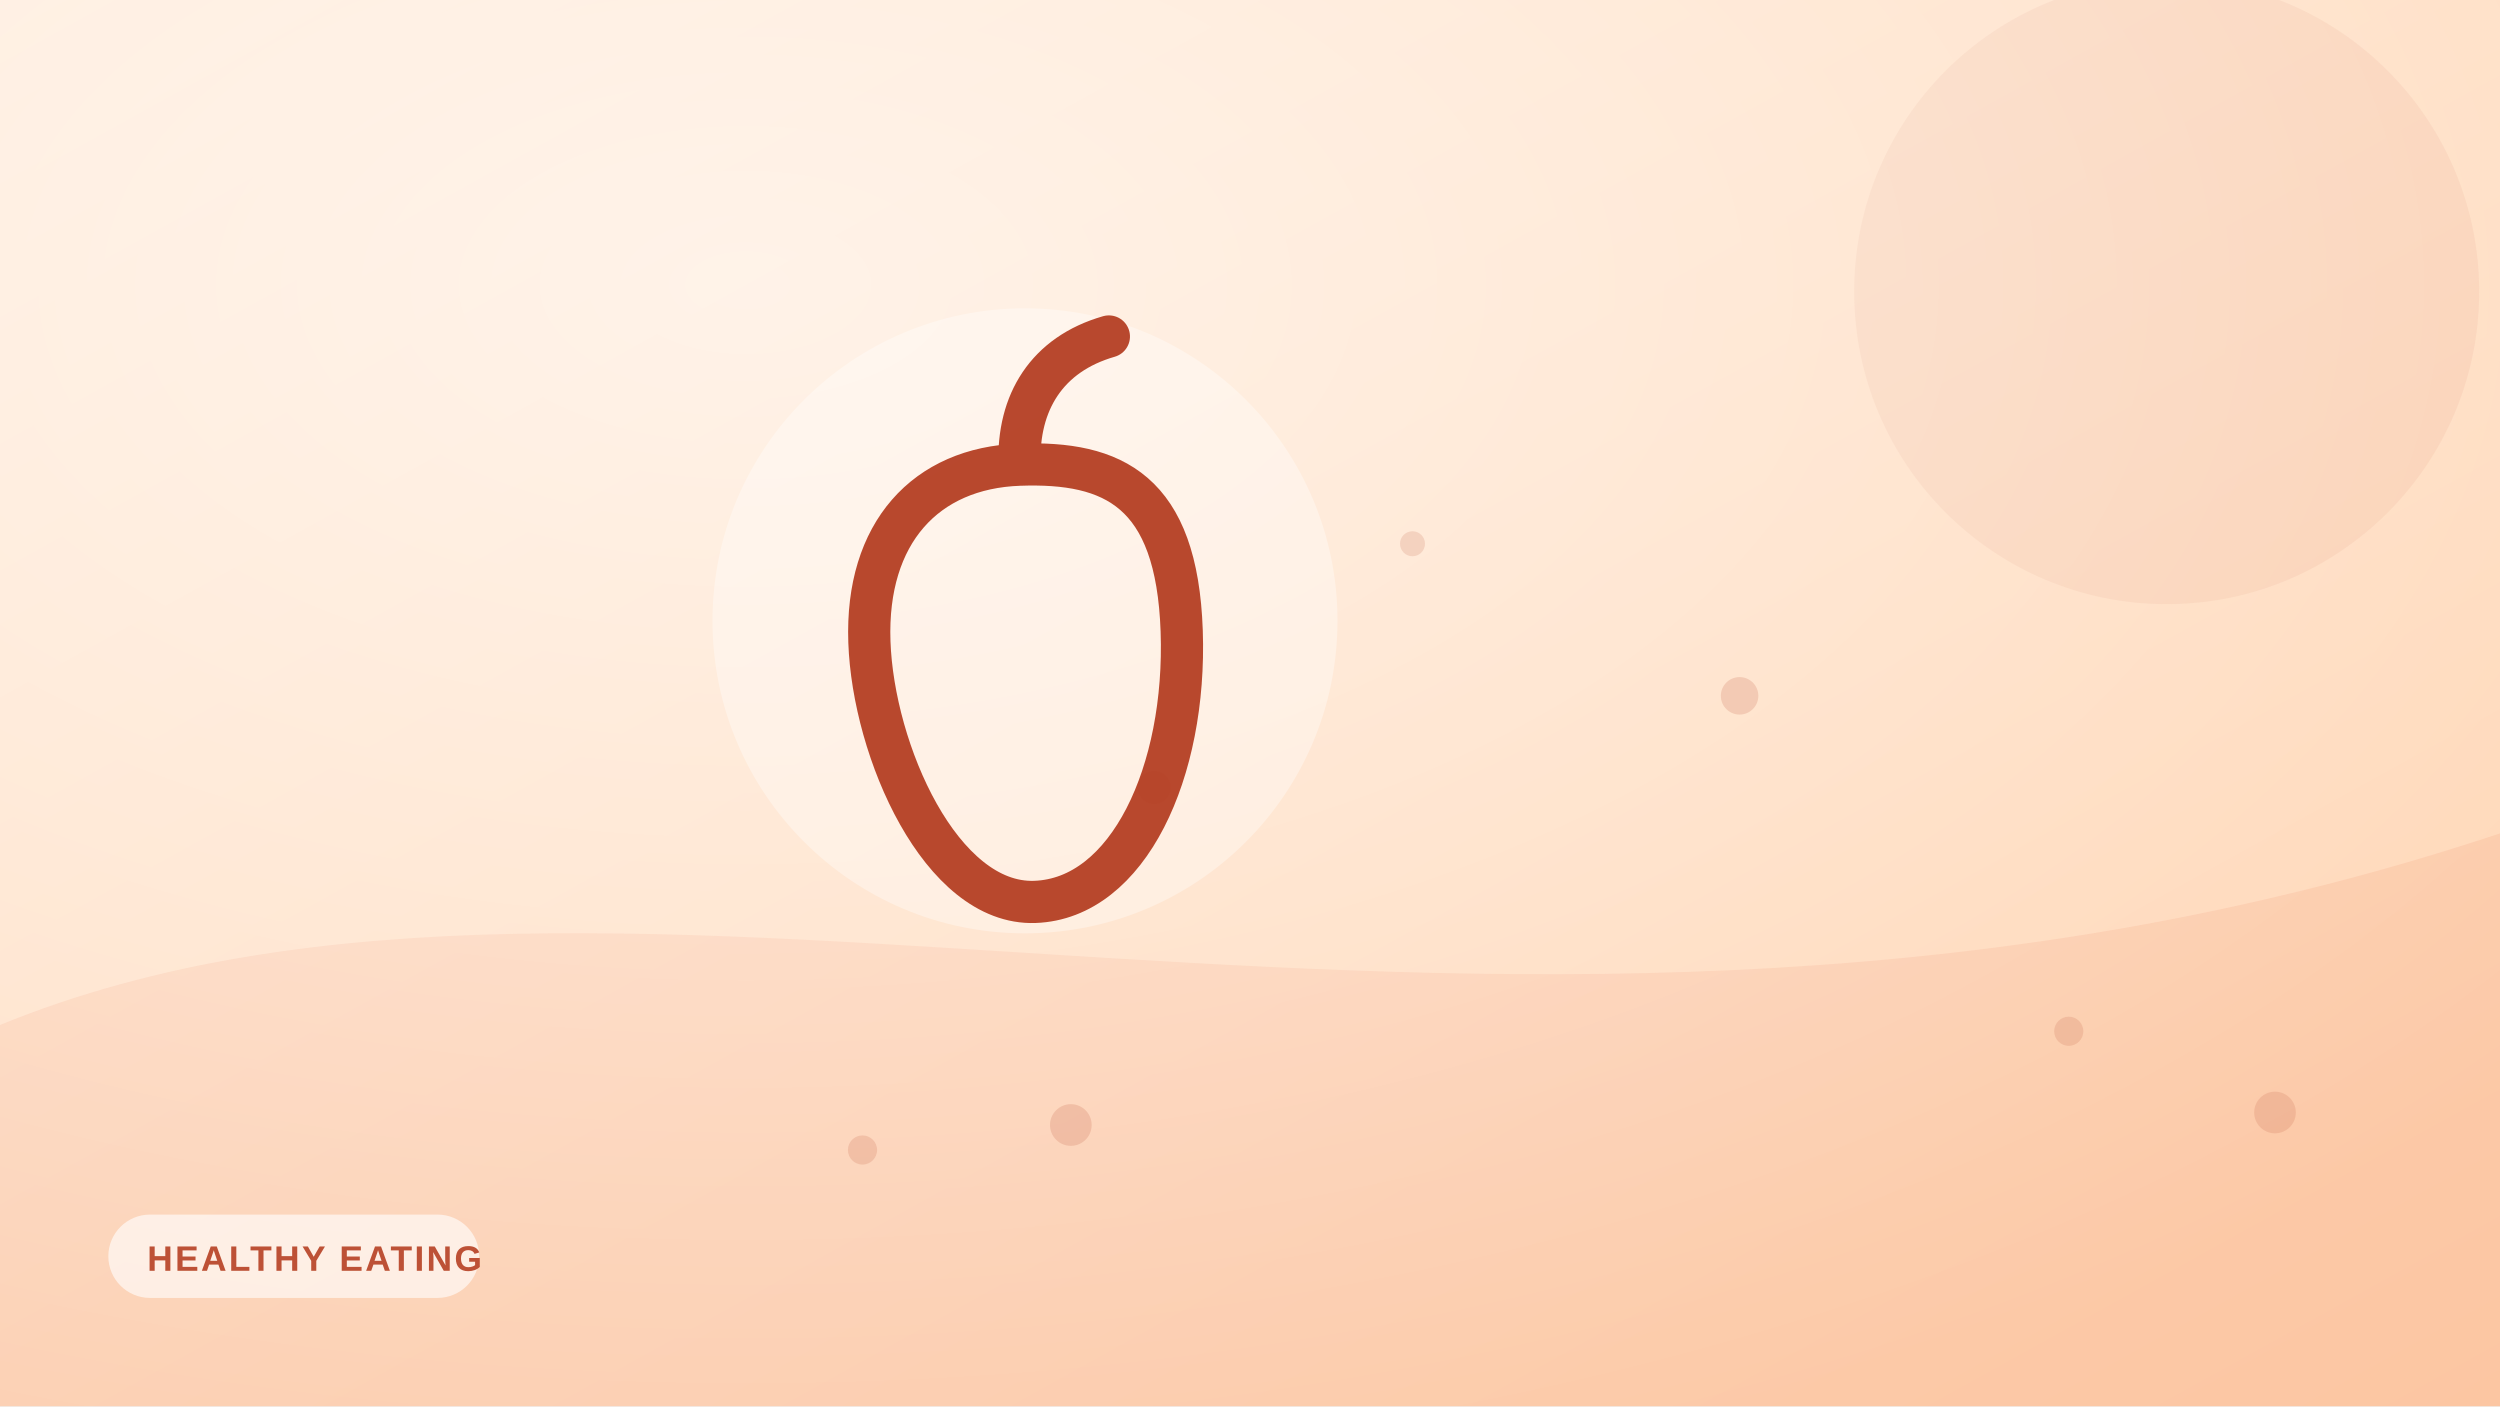
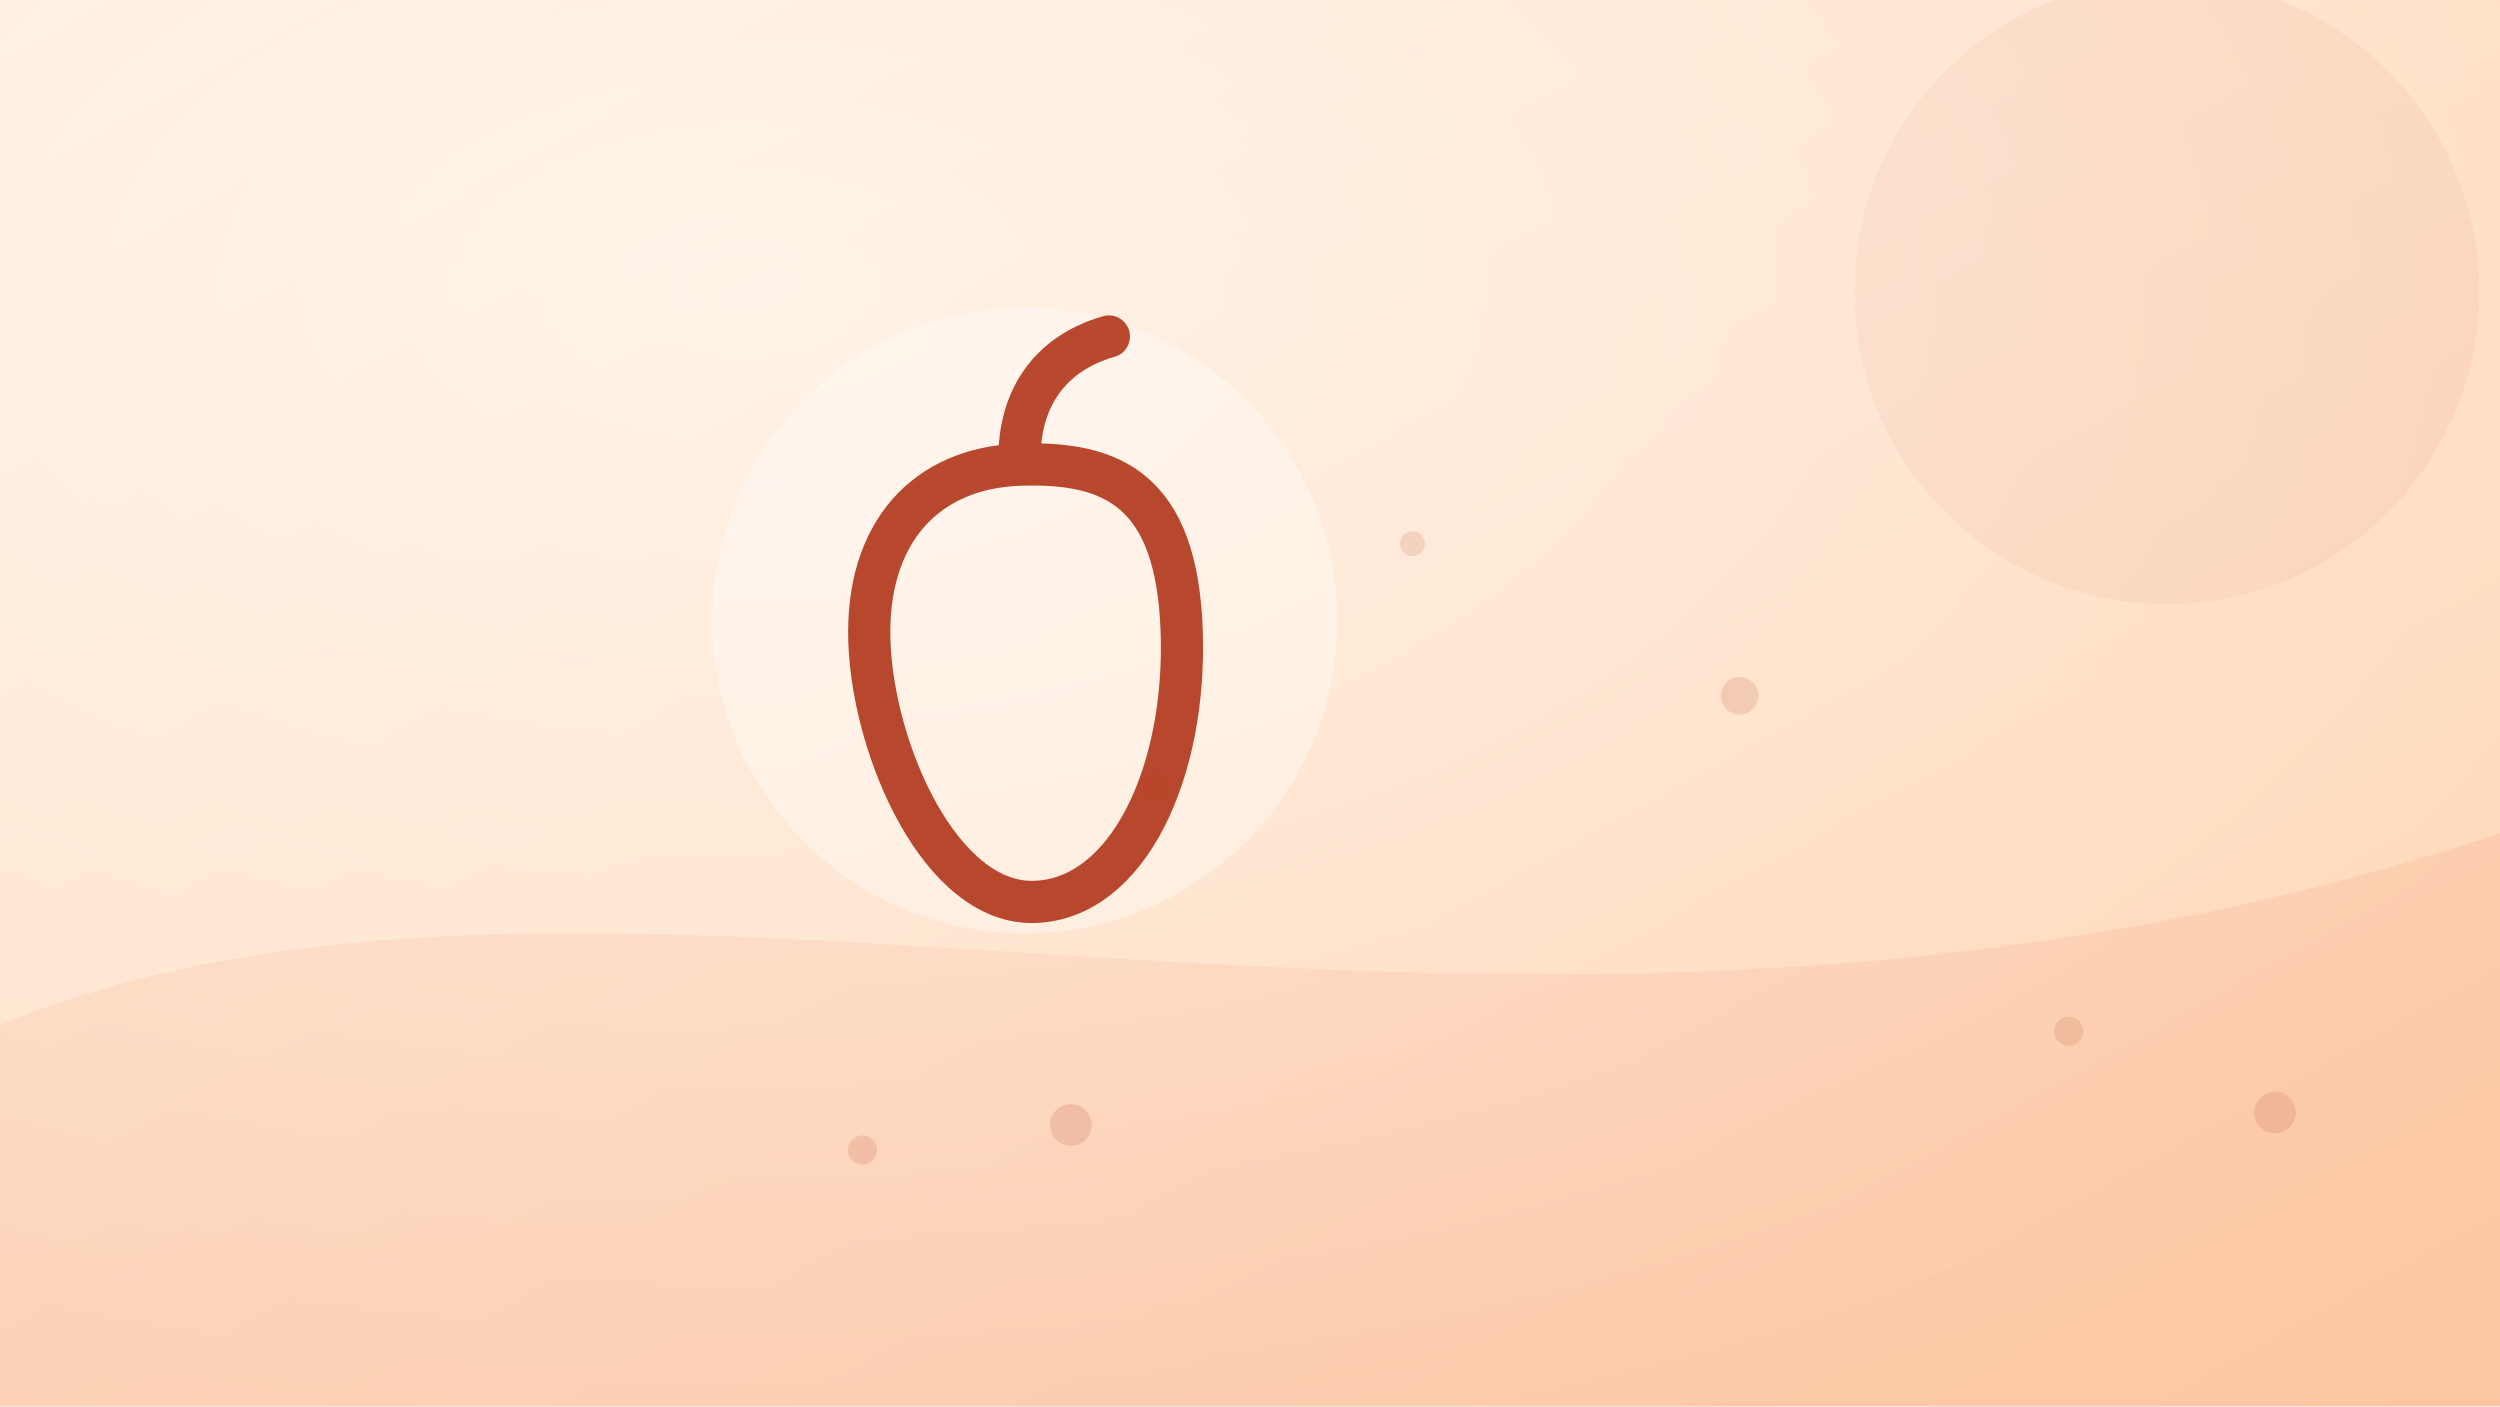
<svg xmlns="http://www.w3.org/2000/svg" viewBox="0 0 1200 675" width="1200" height="675" role="img" aria-label="Healthy eating">
  <defs>
    <linearGradient id="g68c555" x1="0" y1="0" x2="1" y2="1">
      <stop offset="0" stop-color="#FFE9D6" />
      <stop offset="1" stop-color="#FFD3B0" />
    </linearGradient>
    <radialGradient id="g68c555h" cx=".3" cy=".2" r=".9">
      <stop offset="0" stop-color="#FFFFFF" stop-opacity=".55" />
      <stop offset="1" stop-color="#FFFFFF" stop-opacity="0" />
    </radialGradient>
  </defs>
  <rect width="1200" height="675" fill="url(#g68c555)" />
  <path d="M0 492 C 300 369 720 560 1200 400 L1200 675 L0 675 Z" fill="#E9633F" opacity=".12" />
  <circle cx="1040" cy="140" r="150" fill="#B23A1E" opacity=".07" />
  <rect width="1200" height="675" fill="url(#g68c555h)" />
  <circle cx="993" cy="495" r="7" fill="#B23A1E" opacity=".14" />
  <circle cx="414" cy="552" r="7" fill="#B23A1E" opacity=".15" />
  <circle cx="835" cy="334" r="9" fill="#B23A1E" opacity=".16" />
  <circle cx="1092" cy="534" r="10" fill="#B23A1E" opacity=".14" />
  <circle cx="554" cy="378" r="8" fill="#B23A1E" opacity=".15" />
  <circle cx="514" cy="540" r="10" fill="#B23A1E" opacity=".16" />
  <circle cx="678" cy="261" r="6" fill="#B23A1E" opacity=".14" />
  <circle cx="492" cy="298" r="150" fill="#FFFFFF" opacity=".34" />
  <g transform="translate(492,298) rotate(-2) scale(15)">
    <g transform="translate(-12,-12)" fill="none" stroke="#B23A1E" stroke-opacity=".92" stroke-width="1.35" stroke-linecap="round" stroke-linejoin="round">
      <path d="M12 7c-3 0-5 2-5 5.5S9 21 12 21s5-4 5-8.5S15 7 12 7zM12 7c0-2 1-3.5 3-4" />
    </g>
  </g>
-   <g opacity=".85">
-     <rect x="52" y="583" width="178" height="40" rx="20" fill="#FFFFFF" opacity=".72" />
-     <text x="151" y="610" text-anchor="middle" font-family="Instrument Sans,Arial,sans-serif" font-size="17" font-weight="700" letter-spacing="1.1" fill="#B23A1E">HEALTHY EATING</text>
-   </g>
</svg>
